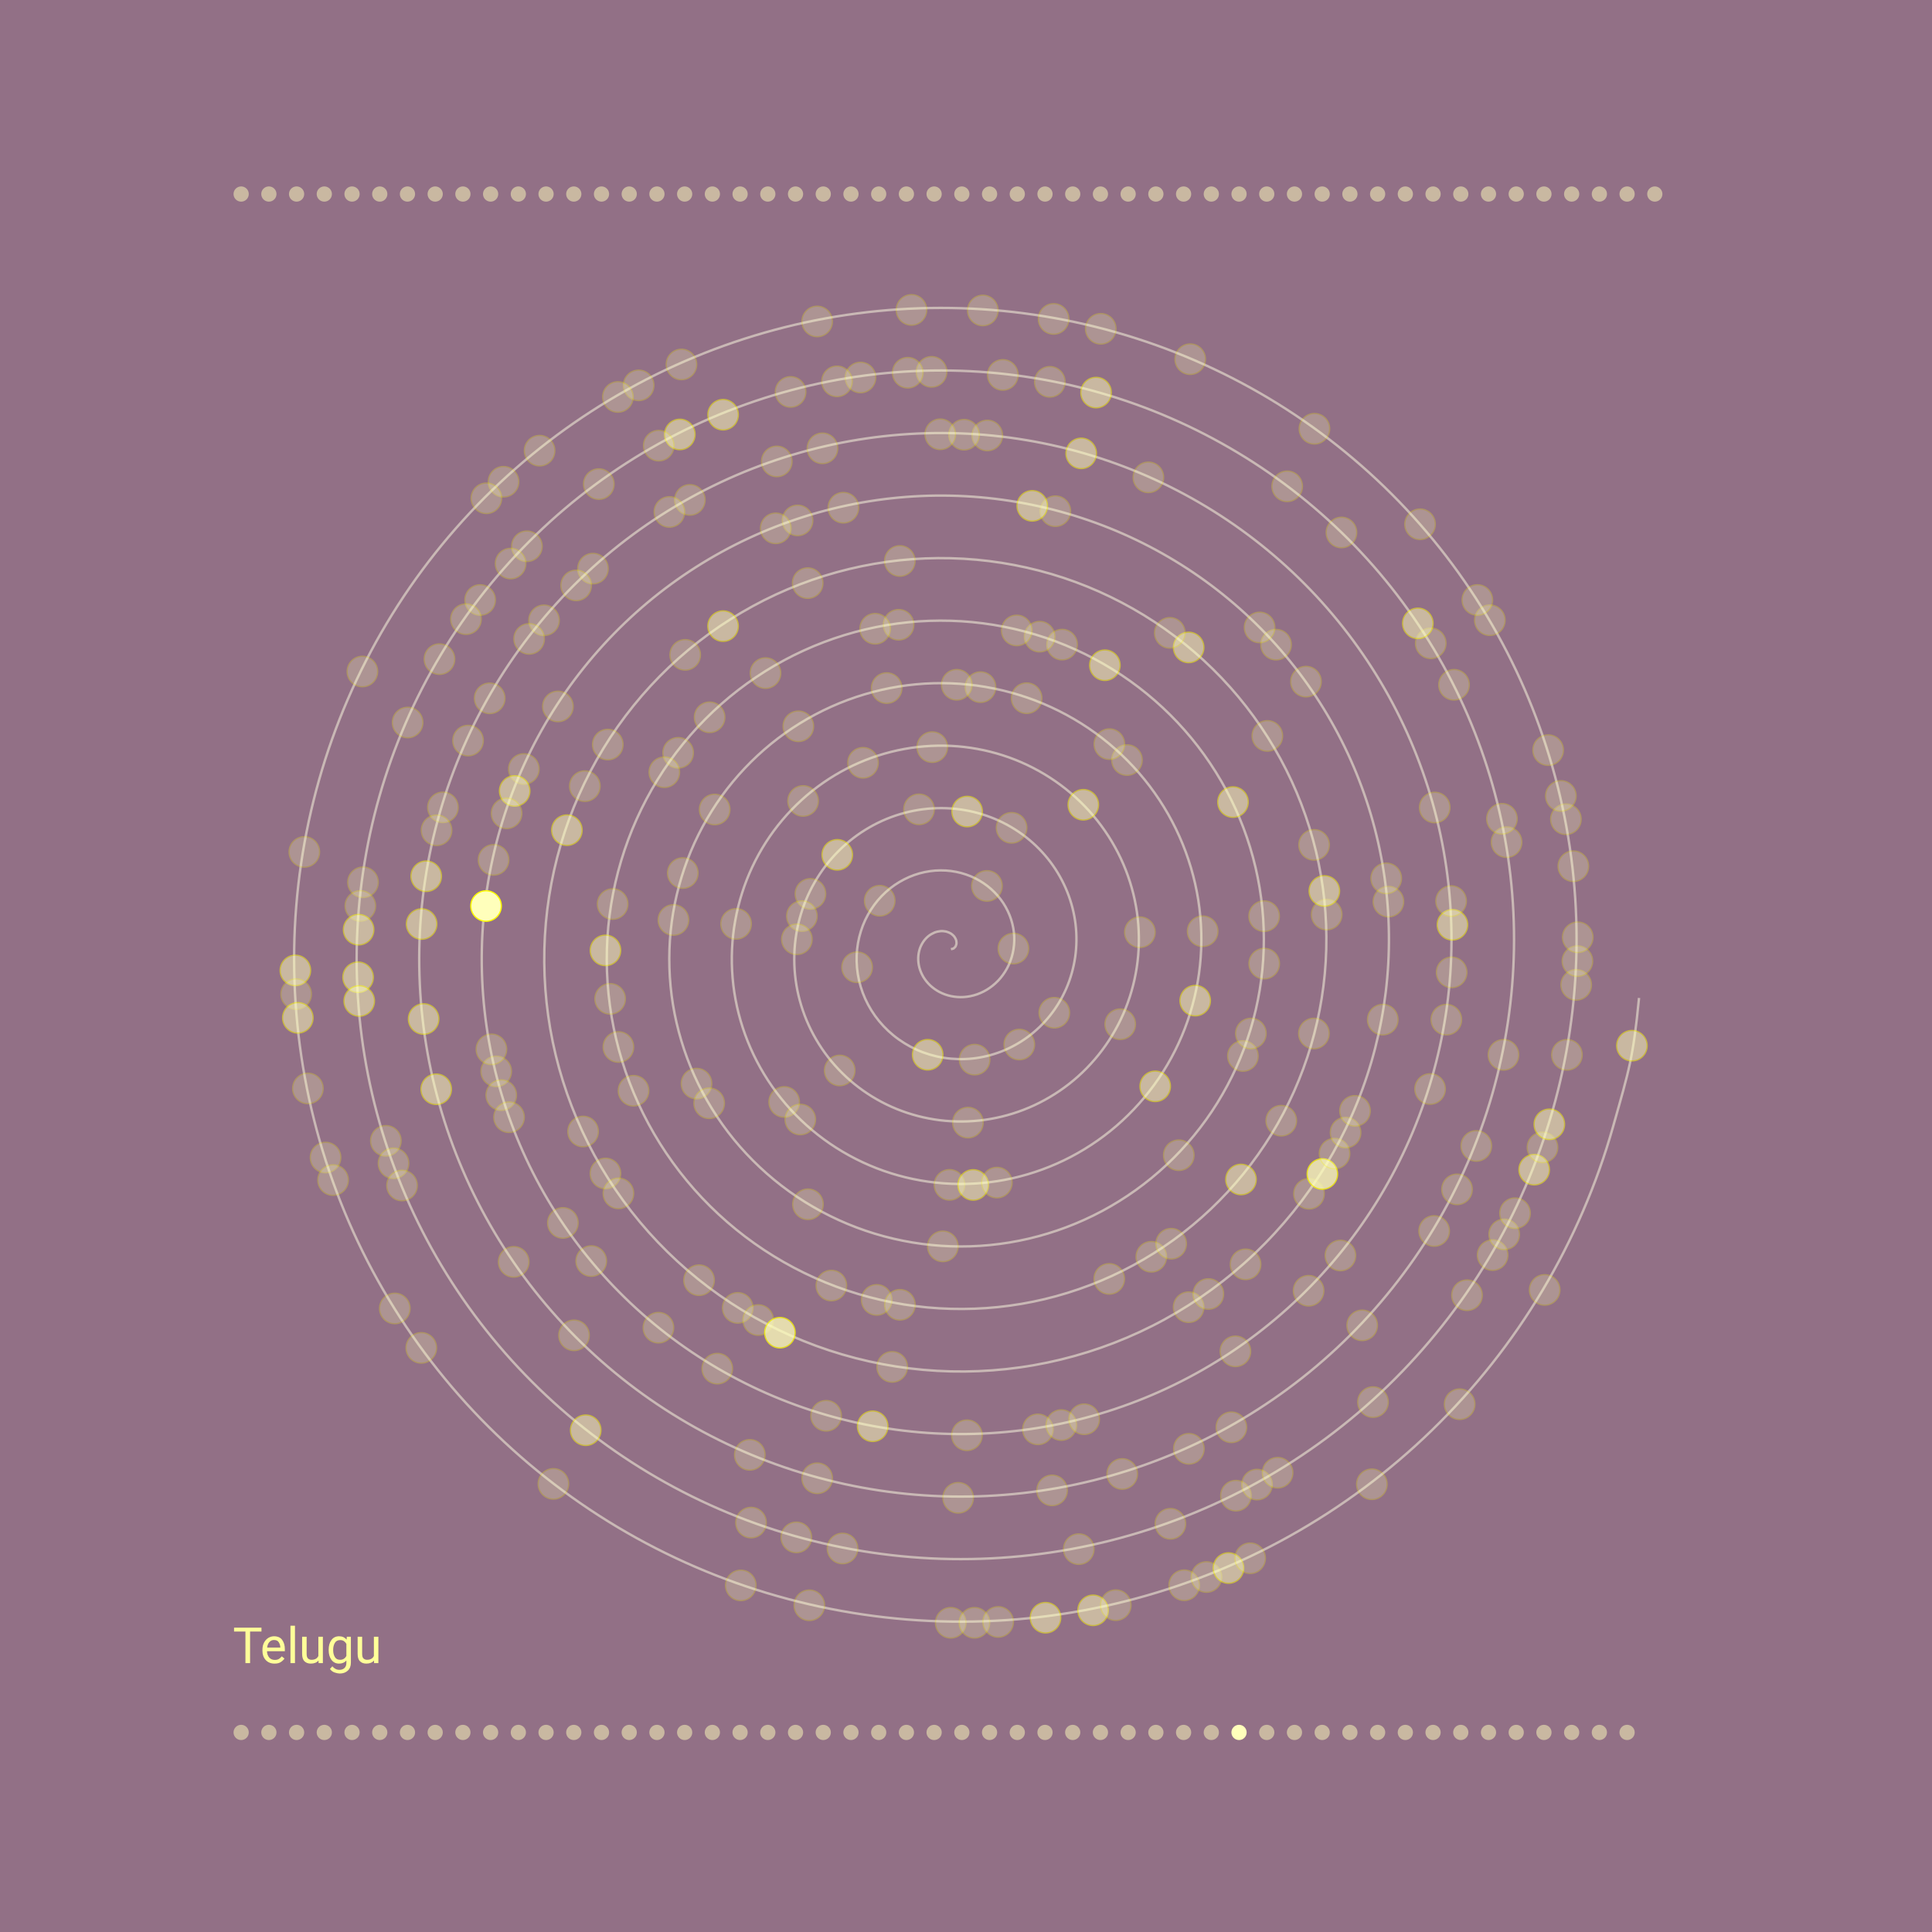
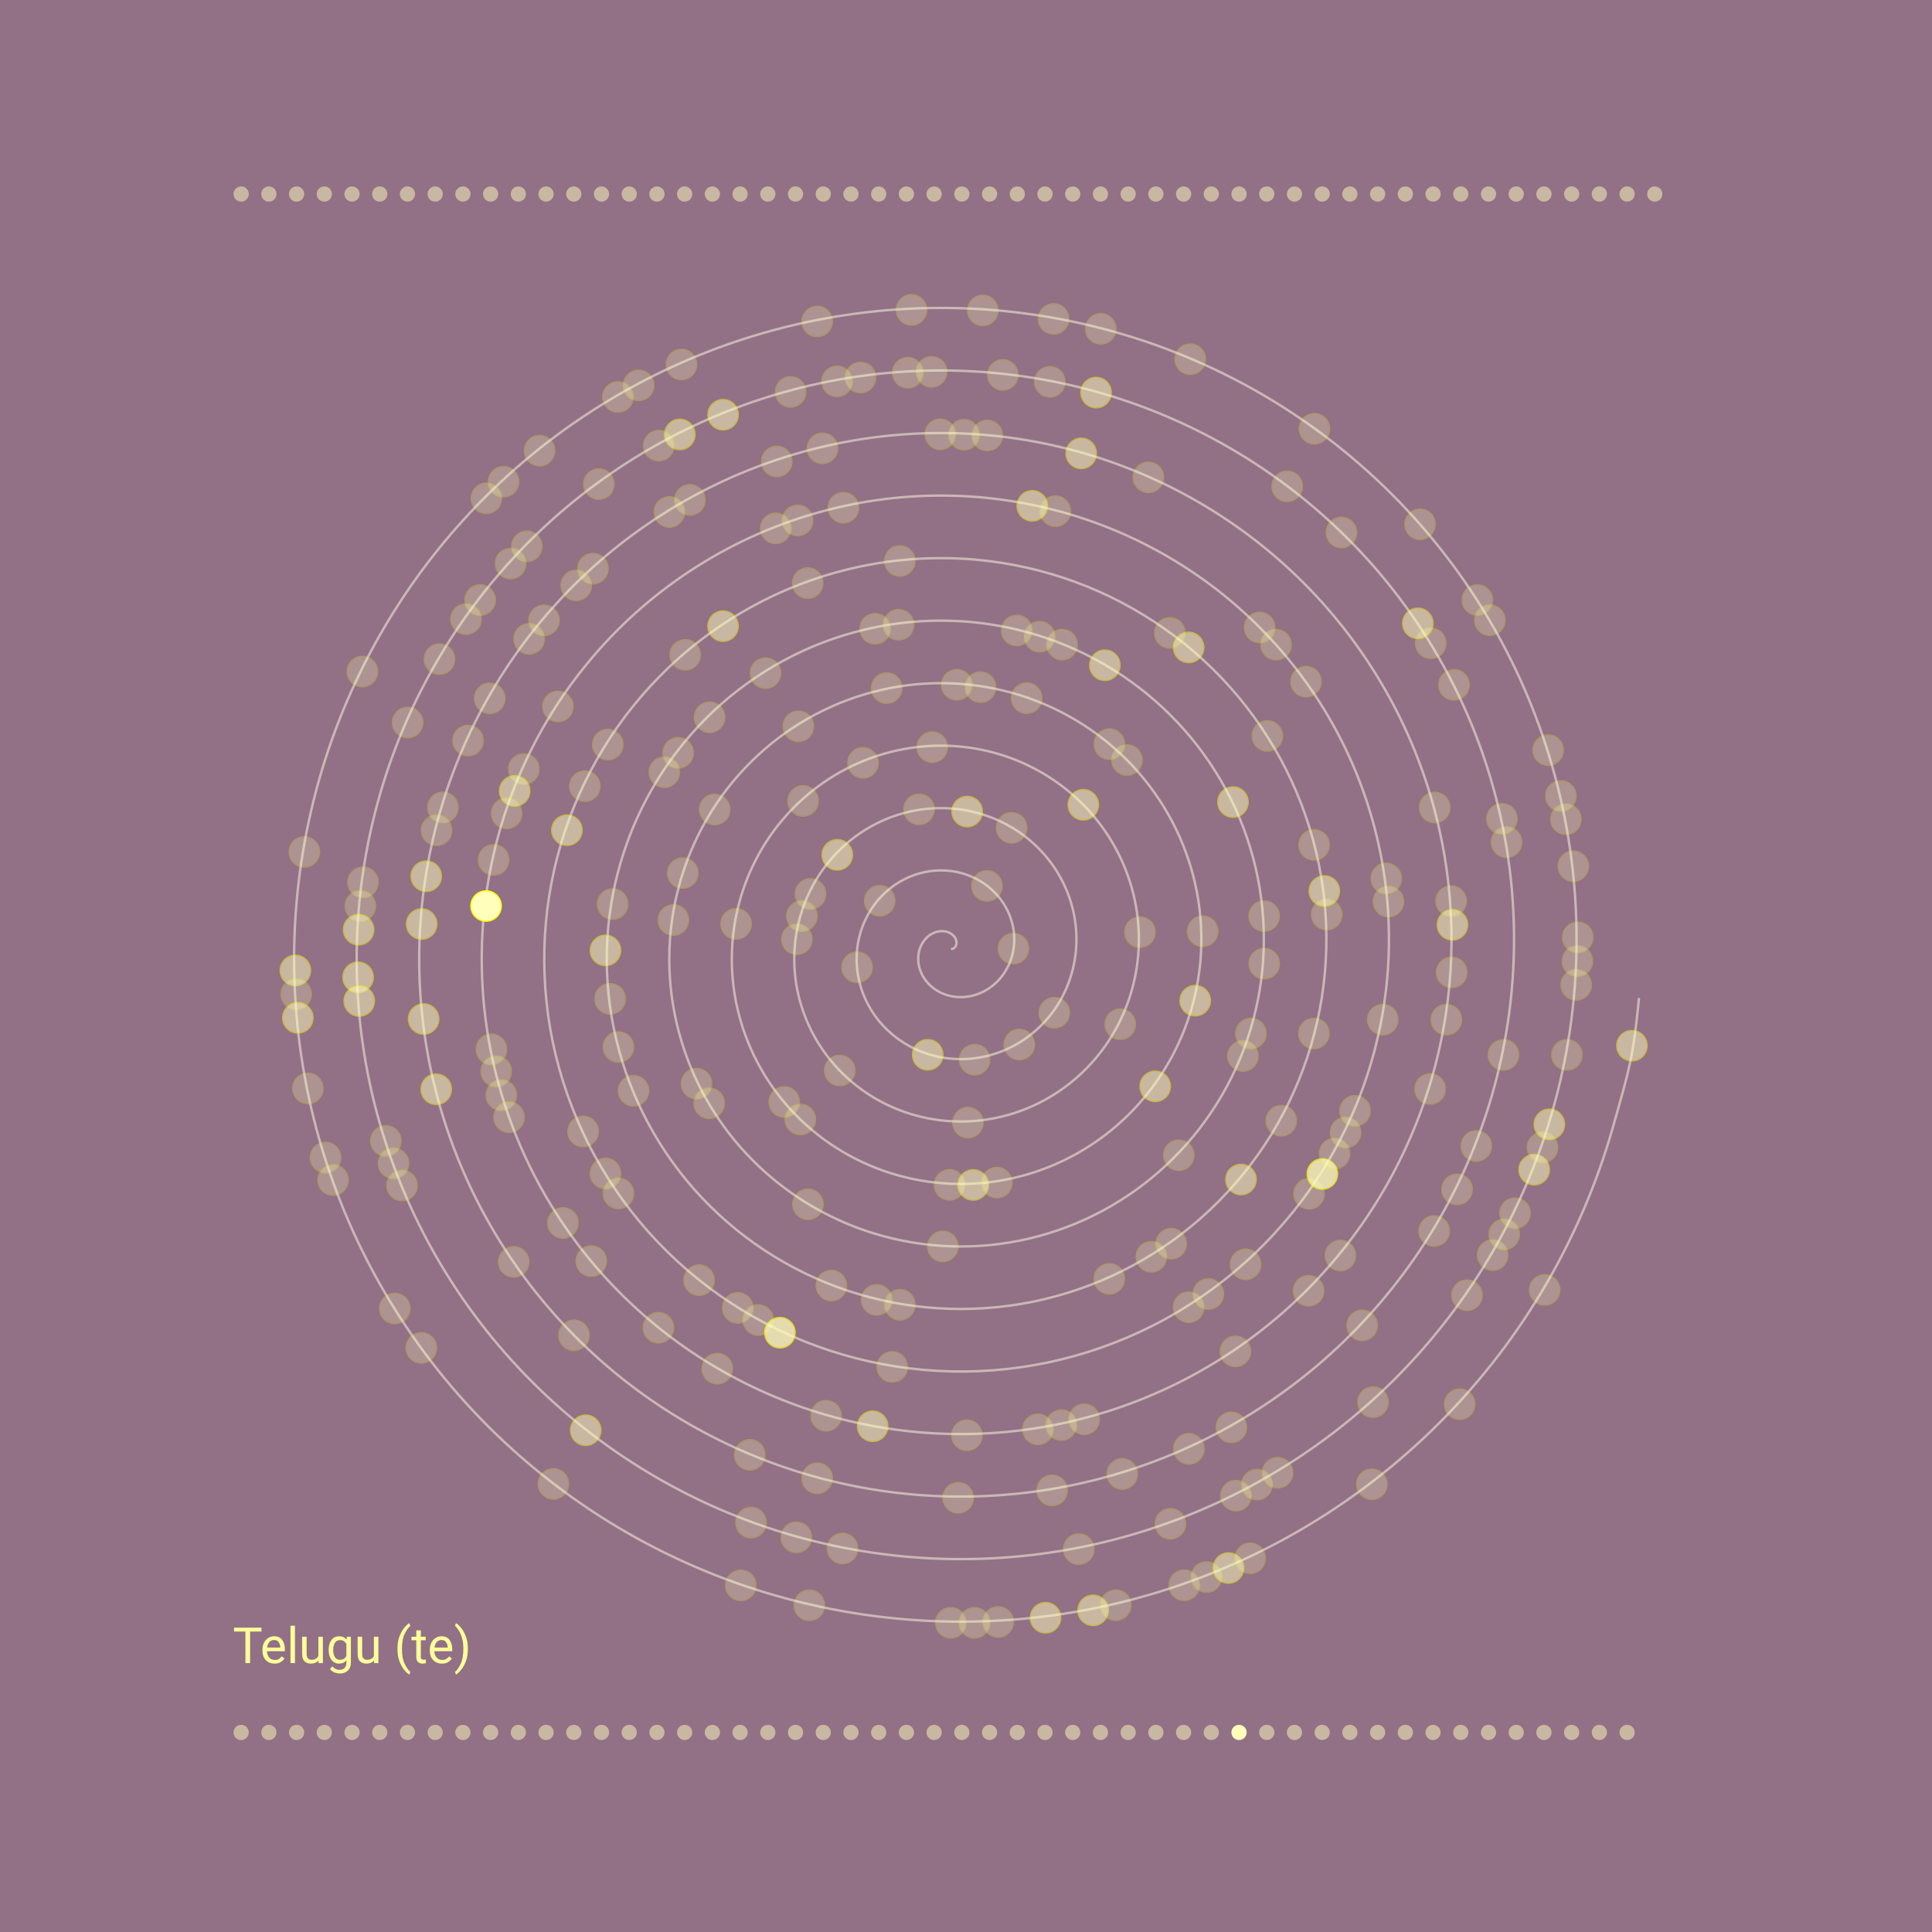
<svg xmlns="http://www.w3.org/2000/svg" version="1.1" id="Layer_1" x="0px" y="0px" width="697px" height="697px" viewBox="0 0 697 697" enable-background="new 0 0 697 697" xml:space="preserve">
  <g id="bg">
    <rect fill="#927086" width="697" height="697" />
  </g>
  <g id="spiral">
    <path d="m343.07 342.44s0.837-0.203 0.908-0.238c0.066-0.044 0.633-0.564 0.722-0.696 0.088-0.141 0.339-0.812 0.365-1.058s-0.02-0.952-0.115-1.261c-0.092-0.317-0.41-0.961-0.666-1.287-0.25-0.326-0.794-0.837-1.216-1.104-0.414-0.256-1.143-0.582-1.701-0.715-0.562-0.132-1.4-0.211-2.06-0.158-0.655 0.063-1.538 0.246-2.223 0.529-0.684 0.291-1.521 0.766-2.158 1.287-0.637 0.52-1.347 1.269-1.849 2.027-0.502 0.748-1.001 1.727-1.295 2.672-0.292 0.941-0.503 2.097-0.521 3.164-0.019 1.066 0.104 2.311 0.403 3.422 0.303 1.106 0.795 2.334 1.431 3.393 0.635 1.049 1.487 2.15 2.45 3.051 0.962 0.898 2.145 1.771 3.386 2.415 1.244 0.646 2.688 1.183 4.137 1.479 1.448 0.303 3.066 0.439 4.628 0.338 1.556-0.105 3.227-0.424 4.777-0.971 1.553-0.549 3.147-1.343 4.559-2.328 1.418-0.986 2.801-2.224 3.953-3.613 1.146-1.395 2.197-3.023 2.975-4.752 0.775-1.719 1.375-3.649 1.675-5.598 0.311-1.948 0.375-4.037 0.143-6.082-0.229-2.037-0.74-4.152-1.533-6.136-0.795-1.982-1.877-3.967-3.217-5.729-1.344-1.771-2.969-3.446-4.793-4.85-1.82-1.408-3.9-2.635-6.105-3.543-2.202-0.898-4.607-1.561-7.06-1.867-2.441-0.303-5.021-0.31-7.541 0.052-2.526 0.36-5.085 1.058-7.501 2.099-2.411 1.04-4.773 2.435-6.898 4.116-2.114 1.692-4.09 3.702-5.741 5.96-1.65 2.248-3.066 4.787-4.104 7.467-1.03 2.678-1.755 5.57-2.063 8.517-0.302 2.943-0.236 6.003 0.247 9.008 0.488 2.998 1.375 6.013 2.661 8.859 1.286 2.848 2.971 5.59 5.018 8.064 2.034 2.469 4.441 4.74 7.123 6.636 2.68 1.905 5.668 3.511 8.821 4.675 3.165 1.161 6.541 1.945 9.979 2.245 3.438 0.312 6.99 0.188 10.463-0.431 3.48-0.616 6.955-1.692 10.228-3.229 3.271-1.541 6.407-3.524 9.229-5.914 2.824-2.391 5.396-5.186 7.541-8.285 2.146-3.112 3.936-6.551 5.229-10.189 1.286-3.643 2.141-7.513 2.44-11.441 0.31-3.933 0.115-7.968-0.625-11.928-0.744-3.95-2.006-7.881-3.791-11.572-1.779-3.703-4.063-7.238-6.805-10.402-2.742-3.174-5.926-6.047-9.465-8.438-3.538-2.398-7.433-4.372-11.547-5.791-4.116-1.43-8.472-2.337-12.899-2.644-4.428-0.303-8.947-0.046-13.381 0.818-4.437 0.872-8.814 2.328-12.945 4.354-4.13 2.037-8.047 4.619-11.568 7.705s-6.69 6.664-9.331 10.632c-2.646 3.967-4.81 8.313-6.361 12.905-1.542 4.602-2.521 9.44-2.829 14.359-0.304 4.92 0.018 9.934 1.014 14.843 1.005 4.92 2.641 9.748 4.919 14.308 2.274 4.56 5.161 8.868 8.601 12.737 3.438 3.869 7.403 7.335 11.8 10.226 4.39 2.895 9.198 5.246 14.271 6.92 5.068 1.676 10.401 2.727 15.815 3.023 5.416 0.309 10.917-0.08 16.308-1.207 5.39-1.121 10.683-2.953 15.664-5.477 4.984-2.53 9.688-5.712 13.906-9.495 4.219-3.787 7.99-8.146 11.125-12.967 3.137-4.82 5.682-10.084 7.484-15.639 1.801-5.543 2.906-11.362 3.213-17.276 0.307-5.906-0.144-11.9-1.396-17.764-1.258-5.87-3.271-11.607-6.043-17.021-2.768-5.412-6.258-10.506-10.395-15.083-4.135-4.565-8.887-8.63-14.137-12.016-5.247-3.387-10.966-6.116-16.988-8.049-6.025-1.93-12.336-3.103-18.741-3.41-6.399-0.301-12.879 0.212-19.226 1.597-6.342 1.385-12.547 3.587-18.387 6.602-5.84 3.023-11.323 6.805-16.24 11.293-4.921 4.485-9.291 9.625-12.92 15.303-3.631 5.677-6.554 11.848-8.611 18.354-2.059 6.497-3.292 13.301-3.602 20.195-0.304 6.901 0.273 13.864 1.785 20.688 1.512 6.815 3.904 13.479 7.171 19.745 3.261 6.269 7.352 12.147 12.184 17.41 4.84 5.271 10.37 9.935 16.475 13.813 6.102 3.88 12.732 6.989 19.71 9.178 6.982 2.188 14.271 3.48 21.659 3.79 7.391 0.311 14.852-0.338 22.146-1.976 7.3-1.641 14.412-4.225 21.109-7.73 6.693-3.51 12.967-7.896 18.582-13.08 5.615-5.185 10.586-11.115 14.707-17.642 4.125-6.53 7.426-13.619 9.736-21.073 2.315-7.457 3.682-15.242 3.983-23.122 0.31-7.883-0.396-15.832-2.168-23.607-1.764-7.768-4.537-15.338-8.297-22.462-3.754-7.122-8.443-13.786-13.979-19.755-5.527-5.959-11.851-11.23-18.812-15.604-6.959-4.372-14.5-7.86-22.434-10.305-7.933-2.441-16.201-3.87-24.58-4.179-8.374-0.31-16.814 0.468-25.063 2.362-8.251 1.896-16.28 4.857-23.831 8.859-7.55 4.002-14.604 9.001-20.911 14.88-6.316 5.88-11.895 12.587-16.509 19.977-4.619 7.387-8.295 15.382-10.864 23.792-2.574 8.408-4.063 17.171-4.371 26.04-0.305 8.866 0.533 17.808 2.557 26.523 2.019 8.728 5.17 17.216 9.422 25.192 4.25 7.978 9.543 15.427 15.771 22.081 6.232 6.663 13.338 12.545 21.146 17.399 7.812 4.866 16.273 8.736 25.154 11.434 8.885 2.697 18.136 4.249 27.499 4.56 9.359 0.311 18.785-0.591 27.988-2.741 9.201-2.15 18.146-5.49 26.551-9.986 8.4-4.497 16.242-10.094 23.254-16.67 7.008-6.576 13.188-14.078 18.297-22.313 5.113-8.241 9.168-17.162 11.992-26.516 2.824-9.361 4.446-19.109 4.752-28.967 0.309-9.855-0.662-19.765-2.938-29.442-2.272-9.678-5.81-19.085-10.552-27.909-4.744-8.832-10.641-17.064-17.563-24.426-6.926-7.359-14.814-13.839-23.484-19.19-8.664-5.357-18.041-9.607-27.879-12.562-9.836-2.953-20.07-4.638-30.42-4.945-10.351-0.309-20.75 0.723-30.904 3.13-10.156 2.406-20.01 6.126-29.271 11.115-9.263 4.99-17.881 11.187-25.591 18.459-7.708 7.282-14.485 15.56-20.094 24.655-5.602 9.098-10.036 18.927-13.117 29.239-3.079 10.313-4.829 21.033-5.139 31.875-0.303 10.843 0.794 21.738 3.324 32.369 2.529 10.633 6.443 20.944 11.679 30.632s11.732 18.698 19.358 26.766c7.625 8.058 16.299 15.137 25.82 20.979 9.52 5.854 19.807 10.481 30.598 13.689 10.789 3.209 22.003 5.016 33.338 5.321 11.336 0.311 22.721-0.854 33.834-3.509 11.104-2.661 21.877-6.762 31.988-12.242 10.108-5.482 19.521-12.276 27.926-20.258 8.41-7.969 15.789-17.041 21.889-26.98 6.098-9.953 10.904-20.696 14.246-31.963 3.33-11.27 5.213-22.976 5.521-34.806 0.309-11.829-0.916-23.702-3.703-35.286-2.783-11.582-7.076-22.813-12.81-33.347-5.729-10.543-12.821-20.346-21.146-29.1-8.32-8.753-17.783-16.439-28.158-22.777-10.377-6.346-21.574-11.354-33.316-14.817-11.745-3.456-23.938-5.402-36.265-5.711-12.319-0.31-24.682 0.985-36.745 3.896-12.063 2.917-23.742 7.396-34.713 13.373-10.965 5.977-21.161 13.381-30.268 22.046-9.101 8.674-17.083 18.521-23.677 29.327-6.585 10.797-11.776 22.461-15.374 34.678-3.588 12.219-5.598 24.902-5.905 37.721-0.304 12.816 1.05 25.67 4.092 38.213 3.039 12.535 7.712 24.674 13.937 36.069 6.224 11.392 13.922 21.979 22.945 31.437 9.018 9.448 19.261 17.735 30.49 24.565 11.23 6.841 23.344 12.22 36.043 15.938 12.694 3.721 25.872 5.791 39.178 6.101 13.313 0.312 26.657-1.107 39.668-4.283 13.016-3.164 25.615-8.021 37.438-14.49 11.82-6.473 22.802-14.477 32.601-23.846 9.801-9.36 18.389-20.001 25.475-31.654 7.078-11.661 12.648-24.232 16.496-37.4 3.85-13.181 5.986-26.845 6.289-40.646 0.311-13.796-1.172-27.638-4.469-41.123-3.297-13.496-8.349-26.552-15.066-38.795-6.717-12.252-15.02-23.624-24.731-33.771-9.721-10.155-20.746-19.041-32.83-26.367-12.082-7.334-25.109-13.09-38.766-17.065-13.646-3.977-27.804-6.179-42.103-6.487-14.288-0.31-28.621 1.242-42.584 4.672-13.969 3.421-27.482 8.656-40.157 15.62-12.671 6.965-24.439 15.566-34.938 25.634-10.499 10.067-19.685 21.493-27.265 33.999-7.571 12.511-13.521 25.996-17.625 40.127-4.104 14.121-6.369 28.772-6.678 43.556-0.304 14.791 1.309 29.609 4.861 44.049 3.553 14.446 8.979 28.42 16.188 41.521 7.212 13.1 16.114 25.255 26.53 36.104 10.414 10.853 22.226 20.337 35.166 28.155 12.941 7.827 26.881 13.964 41.484 18.192 14.597 4.23 29.741 6.56 45.018 6.867 15.286 0.309 30.592-1.365 45.512-5.052 14.916-3.678 29.349-9.29 42.877-16.748 13.531-7.457 26.078-16.67 37.273-27.425 11.201-10.764 20.984-22.973 29.06-36.336 8.065-13.372 14.396-27.769 18.756-42.852 4.356-15.072 6.754-30.702 7.059-46.48 0.307-15.771-1.434-31.576-5.242-46.967-3.807-15.392-9.611-30.279-17.313-44.234-7.705-13.962-17.214-26.903-28.322-38.451-11.111-11.54-23.713-21.632-37.504-29.945-13.791-8.321-28.65-14.836-44.203-19.322-15.555-4.486-31.674-6.945-47.946-7.255-16.264-0.309-32.554 1.498-48.425 5.438-15.872 3.932-31.218 9.927-45.601 17.877-14.382 7.951-27.72 17.763-39.609 29.222-11.893 11.46-22.285 24.453-30.854 38.673-8.56 14.22-15.269 29.529-19.879 45.565-4.613 16.025-7.14 32.642-7.447 49.399-0.306 16.768 1.568 33.542 5.633 49.895 4.059 16.343 10.242 32.146 18.44 46.957 8.197 14.811 18.309 28.534 30.11 40.777 11.813 12.244 25.198 22.938 39.845 31.743 14.646 8.813 30.421 15.707 46.923 20.45 16.512 4.742 33.612 7.326 50.862 7.634 17.256 0.312 34.53-1.632 51.354-5.815 16.821-4.188 33.077-10.562 48.317-19.006 15.236-8.442 29.354-18.854 41.951-31.013 12.588-12.153 23.58-25.933 32.646-41.009 9.053-15.072 16.141-31.312 21.006-48.288 4.869-16.985 7.521-34.582 7.828-52.326 0.307-17.745-1.693-35.508-6.017-52.813-4.315-17.295-10.877-34.008-19.565-49.672-8.688-15.665-19.402-30.185-31.91-43.124-12.506-12.94-26.677-24.233-42.179-33.532-15.5-9.31-32.188-16.582-49.646-21.58-17.459-4.998-35.543-7.713-53.787-8.021-18.236-0.31-36.489 1.763-54.265 6.206-17.779 4.441-34.951 11.194-51.045 20.134-16.092 8.938-30.997 19.947-44.281 32.809-13.293 12.854-24.891 27.415-34.439 43.345-9.548 15.929-17.014 33.074-22.135 51.005-5.121 17.938-7.906 36.512-8.215 55.243-0.305 18.731 1.824 37.481 6.397 55.729 4.574 18.255 11.514 35.887 20.698 52.403 9.182 16.521 20.495 31.813 33.699 45.449 13.206 13.638 28.164 25.537 44.517 35.33 16.352 9.806 33.955 17.454 52.369 22.709 18.41 5.245 37.474 8.095 56.698 8.399 19.228 0.31 38.46-1.887 57.193-6.583 18.729-4.708 36.813-11.83 53.762-21.263 16.943-9.435 32.635-21.053 46.623-34.602 13.986-13.55 26.186-28.905 36.229-45.681 10.041-16.784 17.887-34.847 23.264-53.736 5.377-18.882 8.291-38.44 8.596-58.161 0.311-19.72-1.949-39.438-6.779-58.646-4.828-19.209-12.146-37.756-21.824-55.121-9.676-17.373-21.594-33.461-35.493-47.795-13.9-14.333-29.642-26.832-46.854-37.129-17.207-10.287-35.723-18.317-55.09-23.826-19.367-5.501-39.412-8.479-59.625-8.789-20.213-0.309-40.425 2.02-60.11 6.973-19.679 4.964-38.68 12.466-56.479 22.392-17.803 9.926-34.278 22.143-48.96 36.388-14.683 14.254-27.484 30.386-38.023 48.024-10.534 17.639-18.759 36.608-24.392 56.452-5.633 19.842-8.674 40.372-8.982 61.078-0.304 20.708 2.084 41.413 7.166 61.573 5.087 20.16 12.782 39.615 22.955 57.845 10.164 18.229 22.691 35.095 37.287 50.133 14.599 15.028 31.127 28.128 49.188 38.918 18.062 10.779 37.488 19.189 57.808 24.944 20.32 5.767 41.348 8.868 62.543 9.178 21.202 0.309 42.401-2.145 63.034-7.354 20.635-5.22 40.553-13.1 59.205-23.521 18.653-10.419 35.914-23.233 51.295-38.188 15.381-14.94 28.791-31.866 39.817-50.353 11.025-18.494 19.634-38.381 25.521-59.178 5.887-20.794 7.209-24.704 9.358-46.396" fill="none" opacity=".5" stroke="#FFFFE3" stroke-miterlimit="10" stroke-width=".876" />
  </g>
  <g fill="#ffb" stroke="#ff0" stroke-width=".44">
    <circle id="l10" opacity="0.25" cx="365.6" cy="342.21" r="5.5" />
    <circle id="l13" opacity="0.25" cx="356.06" cy="319.61" r="5.5" />
    <circle id="l18" opacity="0.25" cx="317.37" cy="324.96" r="5.5" />
    <circle id="l21" opacity="0.25" cx="309.22" cy="348.95" r="5.5" />
    <circle id="l26" opacity="0.5" cx="334.68" cy="380.52" r="5.5" />
    <circle id="l28" opacity="0.25" cx="351.61" cy="382.28" r="5.5" />
    <circle id="l30" opacity="0.25" cx="367.73" cy="376.83" r="5.5" />
    <circle id="l32" opacity="0.25" cx="380.36" cy="365.36" r="5.5" />
    <circle id="l41" opacity="0.25" cx="364.95" cy="298.65" r="5.5" />
    <circle id="l43" opacity="0.5" cx="348.92" cy="292.78" r="5.5" />
    <circle id="l45" opacity="0.25" cx="331.55" cy="291.98" r="5.5" />
    <circle id="l49" opacity="0.5" cx="302.06" cy="308.39" r="5.5" />
    <circle id="l51" opacity="0.25" cx="292.38" cy="322.48" r="5.5" />
    <circle id="l52" opacity="0.25" cx="289.3" cy="330.49" r="5.5" />
    <circle id="l53" opacity="0.25" cx="287.49" cy="338.86" r="5.5" />
    <circle id="l59" opacity="0.25" cx="302.94" cy="386.19" r="5.5" />
    <circle id="l65" opacity="0.25" cx="349.2" cy="405" r="5.5" />
    <circle id="l73" opacity="0.25" cx="404.14" cy="369.5" r="5.5" />
    <circle id="l77" opacity="0.25" cx="411.24" cy="336.31" r="5.5" />
    <circle id="l83" opacity="0.5" cx="390.82" cy="290.33" r="5.5" />
    <circle id="l90" opacity="0.25" cx="336.33" cy="269.54" r="5.5" />
    <circle id="l93" opacity="0.25" cx="311.35" cy="275.19" r="5.5" />
    <circle id="l96" opacity="0.25" cx="289.73" cy="288.96" r="5.5" />
    <circle id="l102" opacity="0.25" cx="265.56" cy="333.3" r="5.5" />
    <circle id="l110" opacity="0.25" cx="282.91" cy="397.55" r="5.5" />
    <circle id="l111" opacity="0.25" cx="288.72" cy="403.87" r="5.5" />
    <circle id="l118" opacity="0.25" cx="342.55" cy="427.45" r="5.5" />
    <circle id="l119" opacity="0.5" cx="351.1" cy="427.48" r="5.5" />
    <circle id="l120" opacity="0.25" cx="359.64" cy="426.64" r="5.5" />
    <circle id="l128" opacity="0.5" cx="416.76" cy="391.91" r="5.5" />
    <circle id="l132" opacity="0.5" cx="431.19" cy="361" r="5.5" />
    <circle id="l135" opacity="0.25" cx="433.88" cy="335.97" r="5.5" />
    <circle id="l143" opacity="0.25" cx="406.58" cy="274.2" r="5.5" />
    <circle id="l144" opacity="0.25" cx="400.23" cy="268.46" r="5.5" />
    <circle id="l148" opacity="0.25" cx="370.38" cy="251.88" r="5.5" />
    <circle id="l150" opacity="0.25" cx="353.73" cy="247.9" r="5.5" />
    <circle id="l151" opacity="0.25" cx="345.17" cy="247.04" r="5.5" />
    <circle id="l154" opacity="0.25" cx="319.88" cy="248.23" r="5.5" />
    <circle id="l158" opacity="0.25" cx="288.02" cy="262.02" r="5.5" />
    <circle id="l163" opacity="0.25" cx="257.83" cy="292.04" r="5.5" />
    <circle id="l166" opacity="0.25" cx="246.33" cy="314.97" r="5.5" />
    <circle id="l168" opacity="0.25" cx="242.95" cy="331.9" r="5.5" />
    <circle id="l175" opacity="0.25" cx="251.28" cy="390.93" r="5.5" />
    <circle id="l176" opacity="0.25" cx="255.85" cy="398.02" r="5.5" />
    <circle id="l182" opacity="0.25" cx="291.49" cy="434.46" r="5.5" />
    <circle id="l188" opacity="0.25" cx="340.14" cy="449.65" r="5.5" />
    <circle id="l199" opacity="0.25" cx="425.27" cy="416.76" r="5.5" />
    <circle id="l204" opacity="0.25" cx="448.4" cy="380.96" r="5.5" />
    <circle id="l205" opacity="0.25" cx="451.28" cy="372.85" r="5.5" />
    <circle id="l208" opacity="0.25" cx="456.09" cy="347.64" r="5.5" />
    <circle id="l210" opacity="0.25" cx="456.06" cy="330.51" r="5.5" />
    <circle id="l215" opacity="0.5" cx="444.82" cy="289.36" r="5.5" />
    <circle id="l223" opacity="0.5" cx="398.6" cy="239.99" r="5.5" />
    <circle id="l225" opacity="0.25" cx="383.17" cy="232.55" r="5.5" />
    <circle id="l226" opacity="0.25" cx="375.06" cy="229.69" r="5.5" />
    <circle id="l227" opacity="0.25" cx="366.8" cy="227.44" r="5.5" />
    <circle id="l232" opacity="0.25" cx="324.19" cy="225.39" r="5.5" />
    <circle id="l233" opacity="0.25" cx="315.72" cy="226.83" r="5.5" />
    <circle id="l238" opacity="0.25" cx="276.17" cy="242.83" r="5.5" />
    <circle id="l241" opacity="0.25" cx="256.01" cy="258.77" r="5.5" />
    <circle id="l243" opacity="0.25" cx="244.66" cy="271.59" r="5.5" />
    <circle id="l244" opacity="0.25" cx="239.67" cy="278.59" r="5.5" />
    <circle id="l250" opacity="0.25" cx="221.02" cy="326.15" r="5.5" />
    <circle id="l252" opacity="0.5" cx="218.43" cy="342.87" r="5.5" />
    <circle id="l254" opacity="0.25" cx="220.12" cy="360.35" r="5.5" />
    <circle id="l256" opacity="0.25" cx="223.1" cy="377.72" r="5.5" />
    <circle id="l258" opacity="0.25" cx="228.56" cy="393.5" r="5.5" />
    <circle id="l270" opacity="0.25" cx="299.93" cy="463.78" r="5.5" />
    <circle id="l272" opacity="0.25" cx="316.28" cy="468.96" r="5.5" />
    <circle id="l273" opacity="0.25" cx="324.66" cy="470.72" r="5.5" />
    <circle id="l282" opacity="0.25" cx="400.18" cy="461.38" r="5.5" />
    <circle id="l284" opacity="0.25" cx="415.36" cy="453.4" r="5.5" />
    <circle id="l285" opacity="0.25" cx="422.52" cy="448.69" r="5.5" />
    <circle id="l289" opacity="0.5" cx="447.71" cy="425.52" r="5.5" />
    <circle id="l292" opacity="0.25" cx="462.24" cy="404.31" r="5.5" />
    <circle id="l296" opacity="0.25" cx="474.01" cy="372.85" r="5.5" />
    <circle id="l301" opacity="0.25" cx="478.63" cy="329.94" r="5.5" />
    <circle id="l302" opacity="0.5" cx="477.78" cy="321.42" r="5.5" />
    <circle id="l304" opacity="0.25" cx="474.08" cy="304.8" r="5.5" />
    <circle id="l309" opacity="0.25" cx="457.22" cy="265.49" r="5.5" />
    <circle id="l314" opacity="0.5" cx="428.83" cy="233.57" r="5.5" />
    <circle id="l315" opacity="0.25" cx="422.04" cy="228.32" r="5.5" />
    <circle id="l327" opacity="0.25" cx="324.63" cy="202.38" r="5.5" />
    <circle id="l331" opacity="0.25" cx="291.39" cy="210.37" r="5.5" />
    <circle id="l335" opacity="0.5" cx="260.86" cy="225.88" r="5.5" />
    <circle id="l337" opacity="0.25" cx="247.2" cy="236.25" r="5.5" />
    <circle id="l342" opacity="0.25" cx="219.27" cy="268.61" r="5.5" />
    <circle id="l344" opacity="0.25" cx="210.99" cy="283.61" r="5.5" />
    <circle id="l346" opacity="0.5" cx="204.52" cy="299.5" r="5.5" />
    <circle id="l359" opacity="0.25" cx="210.36" cy="408.21" r="5.5" />
    <circle id="l361" opacity="0.25" cx="218.43" cy="423.35" r="5.5" />
    <circle id="l362" opacity="0.25" cx="223.1" cy="430.53" r="5.5" />
    <circle id="l367" opacity="0.25" cx="252.2" cy="461.85" r="5.5" />
    <circle id="l369" opacity="0.25" cx="266.16" cy="471.84" r="5.5" />
    <circle id="l370" opacity="0.25" cx="273.54" cy="476.22" r="5.5" />
    <circle id="l371" opacity="0.75" cx="281.37" cy="480.79" r="5.5" />
    <circle id="l376" opacity="0.25" cx="321.88" cy="493.13" r="5.5" />
    <circle id="l389" opacity="0.25" cx="428.82" cy="471.59" r="5.5" />
    <circle id="l390" opacity="0.25" cx="435.94" cy="466.83" r="5.5" />
    <circle id="l392" opacity="0.25" cx="449.36" cy="456.13" r="5.5" />
    <circle id="l396" opacity="0.25" cx="472.25" cy="430.67" r="5.5" />
    <circle id="l397" opacity="0.75" cx="477.06" cy="423.54" r="5.5" />
    <circle id="l398" opacity="0.25" cx="481.46" cy="416.18" r="5.5" />
    <circle id="l399" opacity="0.25" cx="485.44" cy="408.59" r="5.5" />
    <circle id="l400" opacity="0.25" cx="488.84" cy="400.75" r="5.5" />
    <circle id="l404" opacity="0.25" cx="498.85" cy="367.85" r="5.5" />
    <circle id="l409" opacity="0.25" cx="500.9" cy="325.28" r="5.5" />
    <circle id="l410" opacity="0.25" cx="500.11" cy="316.88" r="5.5" />
    <circle id="l419" opacity="0.25" cx="471.16" cy="245.91" r="5.5" />
    <circle id="l421" opacity="0.25" cx="460.36" cy="232.57" r="5.5" />
    <circle id="l422" opacity="0.25" cx="454.43" cy="226.36" r="5.5" />
    <circle id="l432" opacity="0.25" cx="380.74" cy="184.42" r="5.5" />
    <circle id="l433" opacity="0.5" cx="372.4" cy="182.49" r="5.5" />
    <circle id="l441" opacity="0.25" cx="304.26" cy="183.16" r="5.5" />
    <circle id="l443" opacity="0.25" cx="287.74" cy="187.75" r="5.5" />
    <circle id="l444" opacity="0.25" cx="279.86" cy="190.6" r="5.5" />
    <circle id="l456" opacity="0.25" cx="201.28" cy="254.86" r="5.5" />
    <circle id="l459" opacity="0.25" cx="188.99" cy="277.43" r="5.5" />
    <circle id="l460" opacity="0.5" cx="185.68" cy="285.34" r="5.5" />
    <circle id="l461" opacity="0.25" cx="182.77" cy="293.42" r="5.5" />
    <circle id="l463" opacity="0.25" cx="178.07" cy="310.22" r="5.5" />
    <circle id="l465" opacity="1.0" cx="175.36" cy="326.86" r="5.5" />
    <circle id="l470" opacity="0.25" cx="179.02" cy="386.52" r="5.5" />
    <circle id="l471" opacity="0.25" cx="180.84" cy="395.09" r="5.5" />
    <circle id="l472" opacity="0.25" cx="177.29" cy="378.56" r="5.5" />
    <circle id="l475" opacity="0.25" cx="183.65" cy="403.06" r="5.5" />
    <circle id="l479" opacity="0.25" cx="203.07" cy="441.19" r="5.5" />
    <circle id="l481" opacity="0.25" cx="213.3" cy="454.95" r="5.5" />
    <circle id="l485" opacity="0.25" cx="237.54" cy="478.99" r="5.5" />
    <circle id="l488" opacity="0.25" cx="258.77" cy="493.76" r="5.5" />
    <circle id="l493" opacity="0.25" cx="298.04" cy="510.76" r="5.5" />
    <circle id="l495" opacity="0.5" cx="314.83" cy="514.55" r="5.5" />
    <circle id="l499" opacity="0.25" cx="348.84" cy="517.79" r="5.5" />
    <circle id="l502" opacity="0.25" cx="374.44" cy="515.66" r="5.5" />
    <circle id="l503" opacity="0.25" cx="382.89" cy="514.11" r="5.5" />
    <circle id="l504" opacity="0.25" cx="391.14" cy="512.02" r="5.5" />
    <circle id="l511" opacity="0.25" cx="445.7" cy="487.52" r="5.5" />
    <circle id="l515" opacity="0.25" cx="472.1" cy="465.66" r="5.5" />
    <circle id="l517" opacity="0.25" cx="483.58" cy="452.94" r="5.5" />
    <circle id="l525" opacity="0.25" cx="515.93" cy="392.87" r="5.5" />
    <circle id="l528" opacity="0.25" cx="521.8" cy="367.85" r="5.5" />
    <circle id="l530" opacity="0.25" cx="523.71" cy="350.8" r="5.5" />
    <circle id="l532" opacity="0.5" cx="523.99" cy="333.64" r="5.5" />
    <circle id="l533" opacity="0.25" cx="523.52" cy="325.08" r="5.5" />
    <circle id="l537" opacity="0.25" cx="517.6" cy="291.32" r="5.5" />
    <circle id="l556" opacity="0.25" cx="414.3" cy="172.21" r="5.5" />
    <circle id="l559" opacity="0.5" cx="390.06" cy="163.56" r="5.5" />
    <circle id="l563" opacity="0.25" cx="356.19" cy="157.1" r="5.5" />
    <circle id="l564" opacity="0.25" cx="347.8" cy="156.83" r="5.5" />
    <circle id="l565" opacity="0.25" cx="339.21" cy="156.67" r="5.5" />
    <circle id="l570" opacity="0.25" cx="296.71" cy="161.74" r="5.5" />
    <circle id="l572" opacity="0.25" cx="280.24" cy="166.47" r="5.5" />
    <circle id="l576" opacity="0.25" cx="248.88" cy="180.35" r="5.5" />
    <circle id="l577" opacity="0.25" cx="241.5" cy="184.69" r="5.5" />
    <circle id="l581" opacity="0.25" cx="213.92" cy="205.14" r="5.5" />
    <circle id="l582" opacity="0.25" cx="207.87" cy="211.19" r="5.5" />
    <circle id="l584" opacity="0.25" cx="196.27" cy="223.79" r="5.5" />
    <circle id="l585" opacity="0.25" cx="190.9" cy="230.48" r="5.5" />
    <circle id="l588" opacity="0.25" cx="176.67" cy="251.93" r="5.5" />
    <circle id="l590" opacity="0.25" cx="168.86" cy="267.18" r="5.5" />
    <circle id="l593" opacity="0.25" cx="159.79" cy="291.27" r="5.5" />
    <circle id="l594" opacity="0.25" cx="157.5" cy="299.54" r="5.5" />
    <circle id="l596" opacity="0.5" cx="153.77" cy="316.12" r="5.5" />
    <circle id="l598" opacity="0.5" cx="152.11" cy="333.36" r="5.5" />
    <circle id="l602" opacity="0.5" cx="152.83" cy="367.62" r="5.5" />
    <circle id="l605" opacity="0.5" cx="157.38" cy="392.97" r="5.5" />
    <circle id="l613" opacity="0.25" cx="185.33" cy="455.24" r="5.5" />
    <circle id="l617" opacity="0.25" cx="207.09" cy="481.74" r="5.5" />
    <circle id="l626" opacity="0.25" cx="270.5" cy="524.86" r="5.5" />
    <circle id="l629" opacity="0.25" cx="294.82" cy="533.31" r="5.5" />
    <circle id="l635" opacity="0.25" cx="345.67" cy="540.36" r="5.5" />
    <circle id="l639" opacity="0.25" cx="379.56" cy="537.68" r="5.5" />
    <circle id="l642" opacity="0.25" cx="404.86" cy="531.75" r="5.5" />
    <circle id="l645" opacity="0.25" cx="428.91" cy="522.68" r="5.5" />
    <circle id="l647" opacity="0.25" cx="444.24" cy="514.92" r="5.5" />
    <circle id="l654" opacity="0.25" cx="491.43" cy="478.14" r="5.5" />
    <circle id="l659" opacity="0.25" cx="517.4" cy="444.1" r="5.5" />
    <circle id="l661" opacity="0.25" cx="525.65" cy="429.08" r="5.5" />
    <circle id="l663" opacity="0.25" cx="532.6" cy="413.41" r="5.5" />
    <circle id="l667" opacity="0.25" cx="542.4" cy="380.55" r="5.5" />
    <circle id="l676" opacity="0.25" cx="543.52" cy="303.82" r="5.5" />
    <circle id="l677" opacity="0.25" cx="541.85" cy="295.39" r="5.5" />
    <circle id="l683" opacity="0.25" cx="524.56" cy="247.05" r="5.5" />
    <circle id="l685" opacity="0.25" cx="516.16" cy="232.08" r="5.5" />
    <circle id="l686" opacity="0.5" cx="511.51" cy="224.89" r="5.5" />
    <circle id="l691" opacity="0.25" cx="483.95" cy="192.1" r="5.5" />
    <circle id="l694" opacity="0.25" cx="464.38" cy="175.45" r="5.5" />
    <circle id="l703" opacity="0.5" cx="395.43" cy="141.63" r="5.5" />
    <circle id="l705" opacity="0.25" cx="378.74" cy="137.75" r="5.5" />
    <circle id="l707" opacity="0.25" cx="361.78" cy="135.25" r="5.5" />
    <circle id="l710" opacity="0.25" cx="336.08" cy="134.15" r="5.5" />
    <circle id="l711" opacity="0.25" cx="327.49" cy="134.47" r="5.5" />
    <circle id="l713" opacity="0.25" cx="310.44" cy="136.19" r="5.5" />
    <circle id="l714" opacity="0.25" cx="301.97" cy="137.58" r="5.5" />
    <circle id="l716" opacity="0.25" cx="285.22" cy="141.39" r="5.5" />
    <circle id="l719" opacity="0.5" cx="260.87" cy="149.61" r="5.5" />
    <circle id="l721" opacity="0.5" cx="245.26" cy="156.73" r="5.5" />
    <circle id="l722" opacity="0.25" cx="237.66" cy="160.77" r="5.5" />
    <circle id="l725" opacity="0.25" cx="216.04" cy="174.64" r="5.5" />
    <circle id="l729" opacity="0.25" cx="190.09" cy="197.08" r="5.5" />
    <circle id="l730" opacity="0.25" cx="184.21" cy="203.31" r="5.5" />
    <circle id="l732" opacity="0.25" cx="173.22" cy="216.46" r="5.5" />
    <circle id="l733" opacity="0.25" cx="168.12" cy="223.36" r="5.5" />
    <circle id="l735" opacity="0.25" cx="158.55" cy="237.79" r="5.5" />
    <circle id="l738" opacity="0.25" cx="147.06" cy="260.66" r="5.5" />
    <circle id="l745" opacity="0.25" cx="130.96" cy="318.3" r="5.5" />
    <circle id="l746" opacity="0.25" cx="130" cy="326.83" r="5.5" />
    <circle id="l747" opacity="0.5" cx="129.38" cy="335.4" r="5.5" />
    <circle id="l749" opacity="0.5" cx="129.19" cy="352.56" r="5.5" />
    <circle id="l750" opacity="0.5" cx="129.6" cy="361.12" r="5.5" />
    <circle id="l756" opacity="0.25" cx="139.21" cy="411.57" r="5.5" />
    <circle id="l757" opacity="0.25" cx="141.97" cy="419.69" r="5.5" />
    <circle id="l758" opacity="0.25" cx="145.04" cy="427.69" r="5.5" />
    <circle id="l771" opacity="0.5" cx="211.31" cy="515.98" r="5.5" />
    <circle id="l779" opacity="0.25" cx="270.95" cy="549.3" r="5.5" />
    <circle id="l781" opacity="0.25" cx="287.29" cy="554.63" r="5.5" />
    <circle id="l783" opacity="0.25" cx="303.95" cy="558.64" r="5.5" />
    <circle id="l793" opacity="0.25" cx="389.19" cy="558.87" r="5.5" />
    <circle id="l797" opacity="0.25" cx="422.24" cy="549.73" r="5.5" />
    <circle id="l800" opacity="0.25" cx="445.88" cy="539.58" r="5.5" />
    <circle id="l801" opacity="0.25" cx="453.49" cy="535.59" r="5.5" />
    <circle id="l802" opacity="0.25" cx="460.92" cy="531.31" r="5.5" />
    <circle id="l807" opacity="0.25" cx="495.33" cy="505.83" r="5.5" />
    <circle id="l813" opacity="0.25" cx="529.25" cy="467.27" r="5.5" />
    <circle id="l815" opacity="0.25" cx="538.49" cy="452.79" r="5.5" />
    <circle id="l816" opacity="0.25" cx="542.67" cy="445.31" r="5.5" />
    <circle id="l817" opacity="0.25" cx="546.57" cy="437.68" r="5.5" />
    <circle id="l819" opacity="0.5" cx="553.48" cy="421.98" r="5.5" />
    <circle id="l820" opacity="0.25" cx="556.48" cy="413.94" r="5.5" />
    <circle id="l821" opacity="0.5" cx="558.95" cy="405.61" r="5.5" />
    <circle id="l824" opacity="0.25" cx="565.3" cy="380.55" r="5.5" />
    <circle id="l827" opacity="0.25" cx="568.64" cy="355.31" r="5.5" />
    <circle id="l828" opacity="0.25" cx="569.08" cy="346.73" r="5.5" />
    <circle id="l829" opacity="0.25" cx="569.2" cy="338.14" r="5.5" />
    <circle id="l832" opacity="0.25" cx="567.61" cy="312.5" r="5.5" />
    <circle id="l834" opacity="0.25" cx="564.93" cy="295.55" r="5.5" />
    <circle id="l835" opacity="0.25" cx="563.11" cy="287.15" r="5.5" />
    <circle id="l837" opacity="0.25" cx="558.52" cy="270.62" r="5.5" />
    <circle id="l843" opacity="0.25" cx="537.49" cy="223.75" r="5.5" />
    <circle id="l844" opacity="0.25" cx="532.98" cy="216.46" r="5.5" />
    <circle id="l848" opacity="0.25" cx="512.31" cy="189.13" r="5.5" />
    <circle id="l854" opacity="0.25" cx="474.21" cy="154.68" r="5.5" />
    <circle id="l860" opacity="0.25" cx="429.39" cy="129.58" r="5.5" />
    <circle id="l864" opacity="0.25" cx="397.12" cy="118.62" r="5.5" />
    <circle id="l866" opacity="0.25" cx="380.11" cy="115.06" r="5.5" />
    <circle id="l869" opacity="0.25" cx="354.57" cy="112" r="5.5" />
    <circle id="l872" opacity="0.25" cx="328.83" cy="111.8" r="5.5" />
    <circle id="l876" opacity="0.25" cx="294.81" cy="115.97" r="5.5" />
    <circle id="l882" opacity="0.25" cx="245.85" cy="131.48" r="5.5" />
    <circle id="l884" opacity="0.25" cx="230.41" cy="139.02" r="5.5" />
    <circle id="l885" opacity="0.25" cx="222.92" cy="143.21" r="5.5" />
    <circle id="l889" opacity="0.25" cx="194.67" cy="162.59" r="5.5" />
    <circle id="l891" opacity="0.25" cx="181.66" cy="173.8" r="5.5" />
    <circle id="l892" opacity="0.25" cx="175.48" cy="179.76" r="5.5" />
    <circle id="l901" opacity="0.25" cx="130.74" cy="242.26" r="5.5" />
    <circle id="l909" opacity="0.25" cx="109.79" cy="307.35" r="5.5" />
    <circle id="l914" opacity="0.5" cx="106.56" cy="350.09" r="5.5" />
    <circle id="l915" opacity="0.25" cx="106.85" cy="358.65" r="5.5" />
    <circle id="l916" opacity="0.5" cx="107.45" cy="367.2" r="5.5" />
    <circle id="l919" opacity="0.25" cx="111.08" cy="392.67" r="5.5" />
    <circle id="l922" opacity="0.25" cx="117.45" cy="417.6" r="5.5" />
    <circle id="l923" opacity="0.25" cx="120.16" cy="425.73" r="5.5" />
    <circle id="l929" opacity="0.25" cx="142.43" cy="472.05" r="5.5" />
    <circle id="l931" opacity="0.25" cx="151.99" cy="486.27" r="5.5" />
    <circle id="l939" opacity="0.25" cx="199.65" cy="535.33" r="5.5" />
    <circle id="l948" opacity="0.25" cx="267.25" cy="571.95" r="5.5" />
    <circle id="l951" opacity="0.25" cx="291.98" cy="579.13" r="5.5" />
    <circle id="l957" opacity="0.25" cx="342.99" cy="585.45" r="5.5" />
    <circle id="l958" opacity="0.25" cx="351.55" cy="585.45" r="5.5" />
    <circle id="l959" opacity="0.25" cx="360.11" cy="585.14" r="5.5" />
    <circle id="l961" opacity="0.5" cx="377.19" cy="583.62" r="5.5" />
    <circle id="l963" opacity="0.5" cx="394.35" cy="580.95" r="5.5" />
    <circle id="l964" opacity="0.25" cx="402.53" cy="579.09" r="5.5" />
    <circle id="l967" opacity="0.25" cx="427.22" cy="571.9" r="5.5" />
    <circle id="l968" opacity="0.25" cx="435.26" cy="568.94" r="5.5" />
    <circle id="l969" opacity="0.5" cx="443.2" cy="565.7" r="5.5" />
    <circle id="l970" opacity="0.25" cx="451.02" cy="562.17" r="5.5" />
    <circle id="l976" opacity="0.25" cx="494.92" cy="535.47" r="5.5" />
    <circle id="l981" opacity="0.25" cx="526.6" cy="506.59" r="5.5" />
    <circle id="l987" opacity="0.25" cx="557.27" cy="465.36" r="5.5" />
    <circle id="l998" opacity="0.5" cx="588.74" cy="377.25" r="5.5" />
  </g>
-   <text x="84" y="600" fill="#FFFF99" font-family="'Roboto'" font-size="18" stroke="none" stroke-miterlimit="10" id="language">Telugu</text>
+   <text x="84" y="600" fill="#FFFF99" font-family="'Roboto'" font-size="18" stroke="none" stroke-miterlimit="10" id="language">Telugu (te)</text>
  <g fill="#ffb" stroke="#ffb" stroke-miterlimit="10" stroke-width=".5">
    <circle id="nav1" opacity="0.5" cx="87" cy="70" r="2.5" />
    <circle id="nav2" opacity="0.5" cx="97" cy="70" r="2.5" />
    <circle id="nav3" opacity="0.5" cx="107" cy="70" r="2.5" />
    <circle id="nav4" opacity="0.5" cx="117" cy="70" r="2.5" />
    <circle id="nav5" opacity="0.5" cx="127" cy="70" r="2.5" />
    <circle id="nav6" opacity="0.5" cx="137" cy="70" r="2.5" />
    <circle id="nav7" opacity="0.5" cx="147" cy="70" r="2.5" />
    <circle id="nav8" opacity="0.5" cx="157" cy="70" r="2.5" />
    <circle id="nav9" opacity="0.5" cx="167" cy="70" r="2.5" />
    <circle id="nav10" opacity="0.5" cx="177" cy="70" r="2.5" />
    <circle id="nav11" opacity="0.5" cx="187" cy="70" r="2.5" />
    <circle id="nav12" opacity="0.5" cx="197" cy="70" r="2.5" />
    <circle id="nav13" opacity="0.5" cx="207" cy="70" r="2.5" />
    <circle id="nav14" opacity="0.5" cx="217" cy="70" r="2.5" />
    <circle id="nav15" opacity="0.5" cx="227" cy="70" r="2.5" />
    <circle id="nav16" opacity="0.5" cx="237" cy="70" r="2.5" />
    <circle id="nav17" opacity="0.5" cx="247" cy="70" r="2.5" />
    <circle id="nav18" opacity="0.5" cx="257" cy="70" r="2.5" />
    <circle id="nav19" opacity="0.5" cx="267" cy="70" r="2.5" />
    <circle id="nav20" opacity="0.5" cx="277" cy="70" r="2.5" />
    <circle id="nav21" opacity="0.5" cx="287" cy="70" r="2.5" />
    <circle id="nav22" opacity="0.5" cx="297" cy="70" r="2.5" />
    <circle id="nav23" opacity="0.5" cx="307" cy="70" r="2.5" />
    <circle id="nav24" opacity="0.5" cx="317" cy="70" r="2.5" />
    <circle id="nav25" opacity="0.5" cx="327" cy="70" r="2.5" />
    <circle id="nav26" opacity="0.5" cx="337" cy="70" r="2.5" />
    <circle id="nav27" opacity="0.5" cx="347" cy="70" r="2.5" />
    <circle id="nav28" opacity="0.5" cx="357" cy="70" r="2.5" />
    <circle id="nav29" opacity="0.5" cx="367" cy="70" r="2.5" />
    <circle id="nav30" opacity="0.5" cx="377" cy="70" r="2.5" />
    <circle id="nav31" opacity="0.5" cx="387" cy="70" r="2.5" />
    <circle id="nav32" opacity="0.5" cx="397" cy="70" r="2.5" />
    <circle id="nav33" opacity="0.5" cx="407" cy="70" r="2.5" />
    <circle id="nav34" opacity="0.5" cx="417" cy="70" r="2.5" />
    <circle id="nav35" opacity="0.5" cx="427" cy="70" r="2.5" />
    <circle id="nav36" opacity="0.5" cx="437" cy="70" r="2.5" />
    <circle id="nav37" opacity="0.5" cx="447" cy="70" r="2.5" />
    <circle id="nav38" opacity="0.5" cx="457" cy="70" r="2.5" />
    <circle id="nav39" opacity="0.5" cx="467" cy="70" r="2.5" />
    <circle id="nav40" opacity="0.5" cx="477" cy="70" r="2.5" />
    <circle id="nav41" opacity="0.5" cx="487" cy="70" r="2.5" />
    <circle id="nav42" opacity="0.5" cx="497" cy="70" r="2.5" />
    <circle id="nav43" opacity="0.5" cx="507" cy="70" r="2.5" />
    <circle id="nav44" opacity="0.5" cx="517" cy="70" r="2.5" />
    <circle id="nav45" opacity="0.5" cx="527" cy="70" r="2.5" />
    <circle id="nav46" opacity="0.5" cx="537" cy="70" r="2.5" />
    <circle id="nav47" opacity="0.5" cx="547" cy="70" r="2.5" />
    <circle id="nav48" opacity="0.5" cx="557" cy="70" r="2.5" />
    <circle id="nav49" opacity="0.5" cx="567" cy="70" r="2.5" />
    <circle id="nav50" opacity="0.5" cx="577" cy="70" r="2.5" />
    <circle id="nav51" opacity="0.5" cx="587" cy="70" r="2.5" />
    <circle id="nav52" opacity="0.5" cx="597" cy="70" r="2.5" />
    <circle id="nav53" opacity="0.5" cx="87" cy="625" r="2.5" />
    <circle id="nav54" opacity="0.5" cx="97" cy="625" r="2.5" />
    <circle id="nav55" opacity="0.5" cx="107" cy="625" r="2.5" />
    <circle id="nav56" opacity="0.5" cx="117" cy="625" r="2.5" />
    <circle id="nav57" opacity="0.5" cx="127" cy="625" r="2.5" />
    <circle id="nav58" opacity="0.5" cx="137" cy="625" r="2.5" />
    <circle id="nav59" opacity="0.5" cx="147" cy="625" r="2.5" />
    <circle id="nav60" opacity="0.5" cx="157" cy="625" r="2.5" />
    <circle id="nav61" opacity="0.5" cx="167" cy="625" r="2.5" />
    <circle id="nav62" opacity="0.5" cx="177" cy="625" r="2.5" />
    <circle id="nav63" opacity="0.5" cx="187" cy="625" r="2.5" />
    <circle id="nav64" opacity="0.5" cx="197" cy="625" r="2.5" />
    <circle id="nav65" opacity="0.5" cx="207" cy="625" r="2.5" />
    <circle id="nav66" opacity="0.5" cx="217" cy="625" r="2.5" />
    <circle id="nav67" opacity="0.5" cx="227" cy="625" r="2.5" />
    <circle id="nav68" opacity="0.5" cx="237" cy="625" r="2.5" />
    <circle id="nav69" opacity="0.5" cx="247" cy="625" r="2.5" />
    <circle id="nav70" opacity="0.5" cx="257" cy="625" r="2.5" />
    <circle id="nav71" opacity="0.5" cx="267" cy="625" r="2.5" />
    <circle id="nav72" opacity="0.5" cx="277" cy="625" r="2.5" />
    <circle id="nav73" opacity="0.5" cx="287" cy="625" r="2.5" />
    <circle id="nav74" opacity="0.5" cx="297" cy="625" r="2.5" />
    <circle id="nav75" opacity="0.5" cx="307" cy="625" r="2.5" />
    <circle id="nav76" opacity="0.5" cx="317" cy="625" r="2.5" />
    <circle id="nav77" opacity="0.5" cx="327" cy="625" r="2.5" />
    <circle id="nav78" opacity="0.5" cx="337" cy="625" r="2.5" />
    <circle id="nav79" opacity="0.5" cx="347" cy="625" r="2.5" />
    <circle id="nav80" opacity="0.5" cx="357" cy="625" r="2.5" />
    <circle id="nav81" opacity="0.5" cx="367" cy="625" r="2.5" />
    <circle id="nav82" opacity="0.5" cx="377" cy="625" r="2.5" />
    <circle id="nav83" opacity="0.5" cx="387" cy="625" r="2.5" />
    <circle id="nav84" opacity="0.5" cx="397" cy="625" r="2.5" />
    <circle id="nav85" opacity="0.5" cx="407" cy="625" r="2.5" />
    <circle id="nav86" opacity="0.5" cx="417" cy="625" r="2.5" />
    <circle id="nav87" opacity="0.5" cx="427" cy="625" r="2.5" />
    <circle id="nav88" opacity="0.5" cx="437" cy="625" r="2.5" />
    <circle id="nav89" opacity="1.0" cx="447" cy="625" r="2.5" />
    <circle id="nav90" opacity="0.5" cx="457" cy="625" r="2.5" />
    <circle id="nav91" opacity="0.5" cx="467" cy="625" r="2.5" />
    <circle id="nav92" opacity="0.5" cx="477" cy="625" r="2.5" />
    <circle id="nav93" opacity="0.5" cx="487" cy="625" r="2.5" />
    <circle id="nav94" opacity="0.5" cx="497" cy="625" r="2.5" />
    <circle id="nav95" opacity="0.5" cx="507" cy="625" r="2.5" />
    <circle id="nav96" opacity="0.5" cx="517" cy="625" r="2.5" />
    <circle id="nav97" opacity="0.5" cx="527" cy="625" r="2.5" />
    <circle id="nav98" opacity="0.5" cx="537" cy="625" r="2.5" />
    <circle id="nav99" opacity="0.5" cx="547" cy="625" r="2.5" />
    <circle id="nav100" opacity="0.5" cx="557" cy="625" r="2.5" />
    <circle id="nav101" opacity="0.5" cx="567" cy="625" r="2.5" />
    <circle id="nav102" opacity="0.5" cx="577" cy="625" r="2.5" />
    <circle id="nav103" opacity="0.5" cx="587" cy="625" r="2.5" />
  </g>
</svg>
